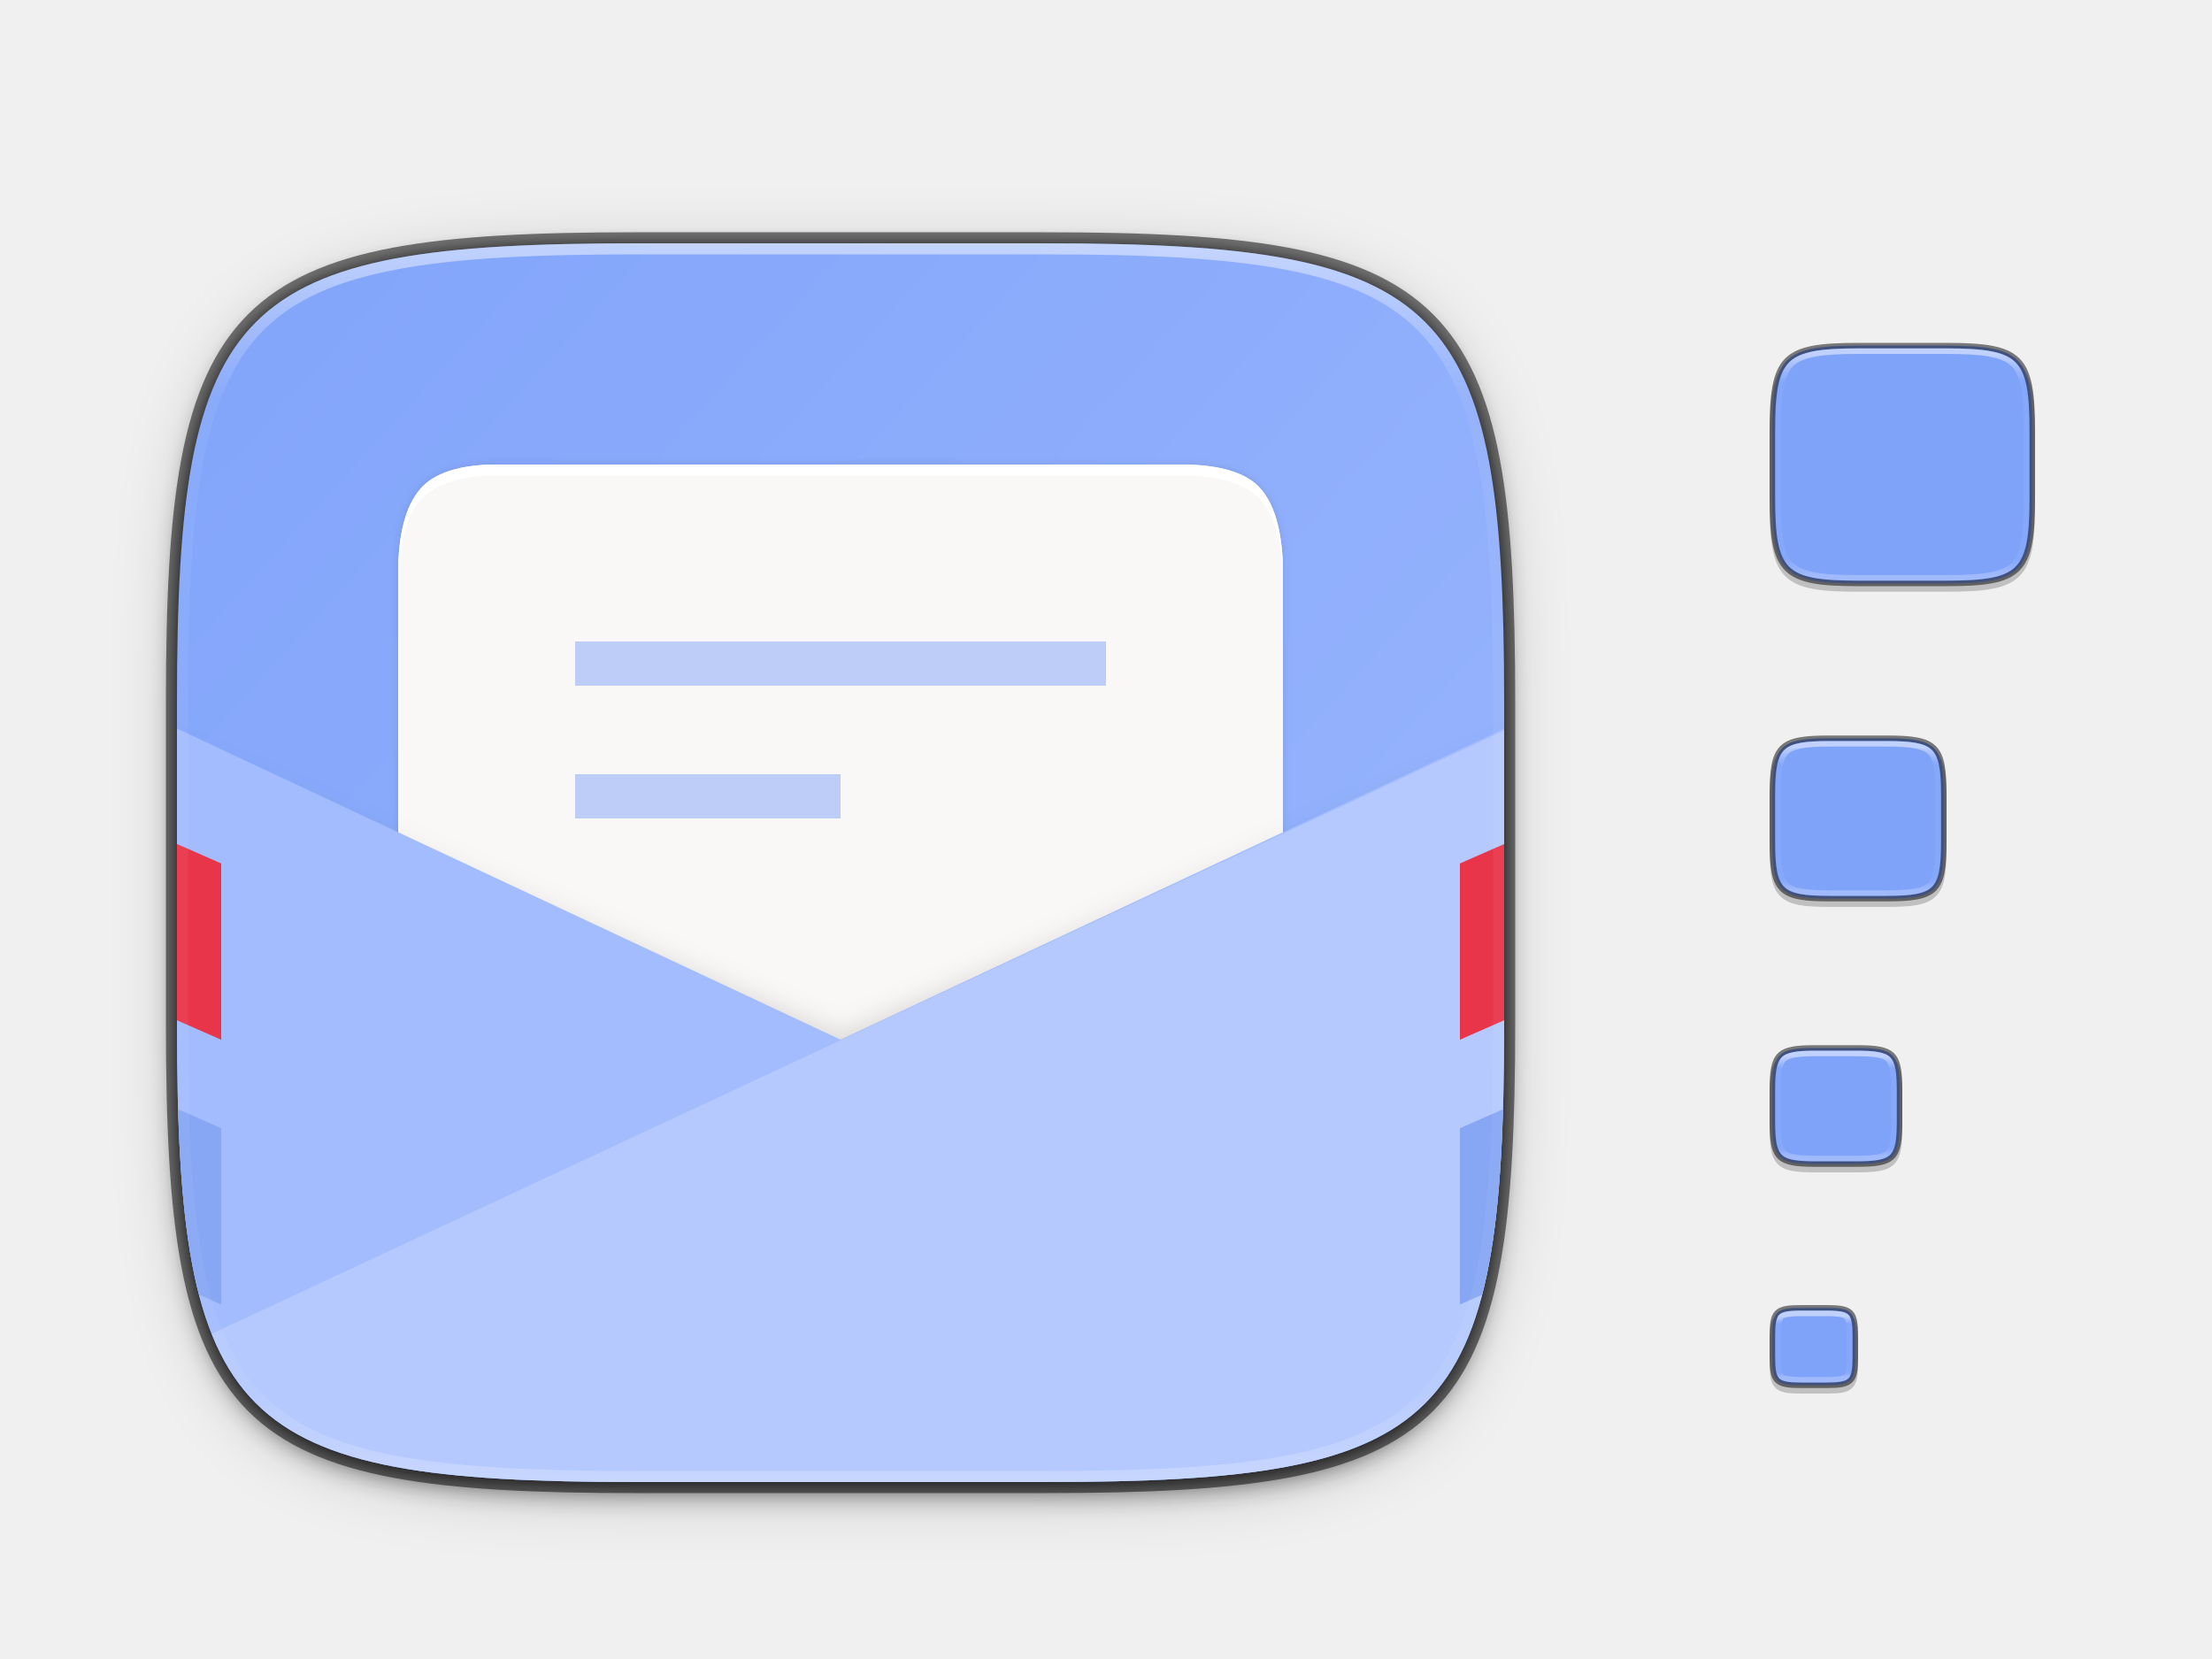
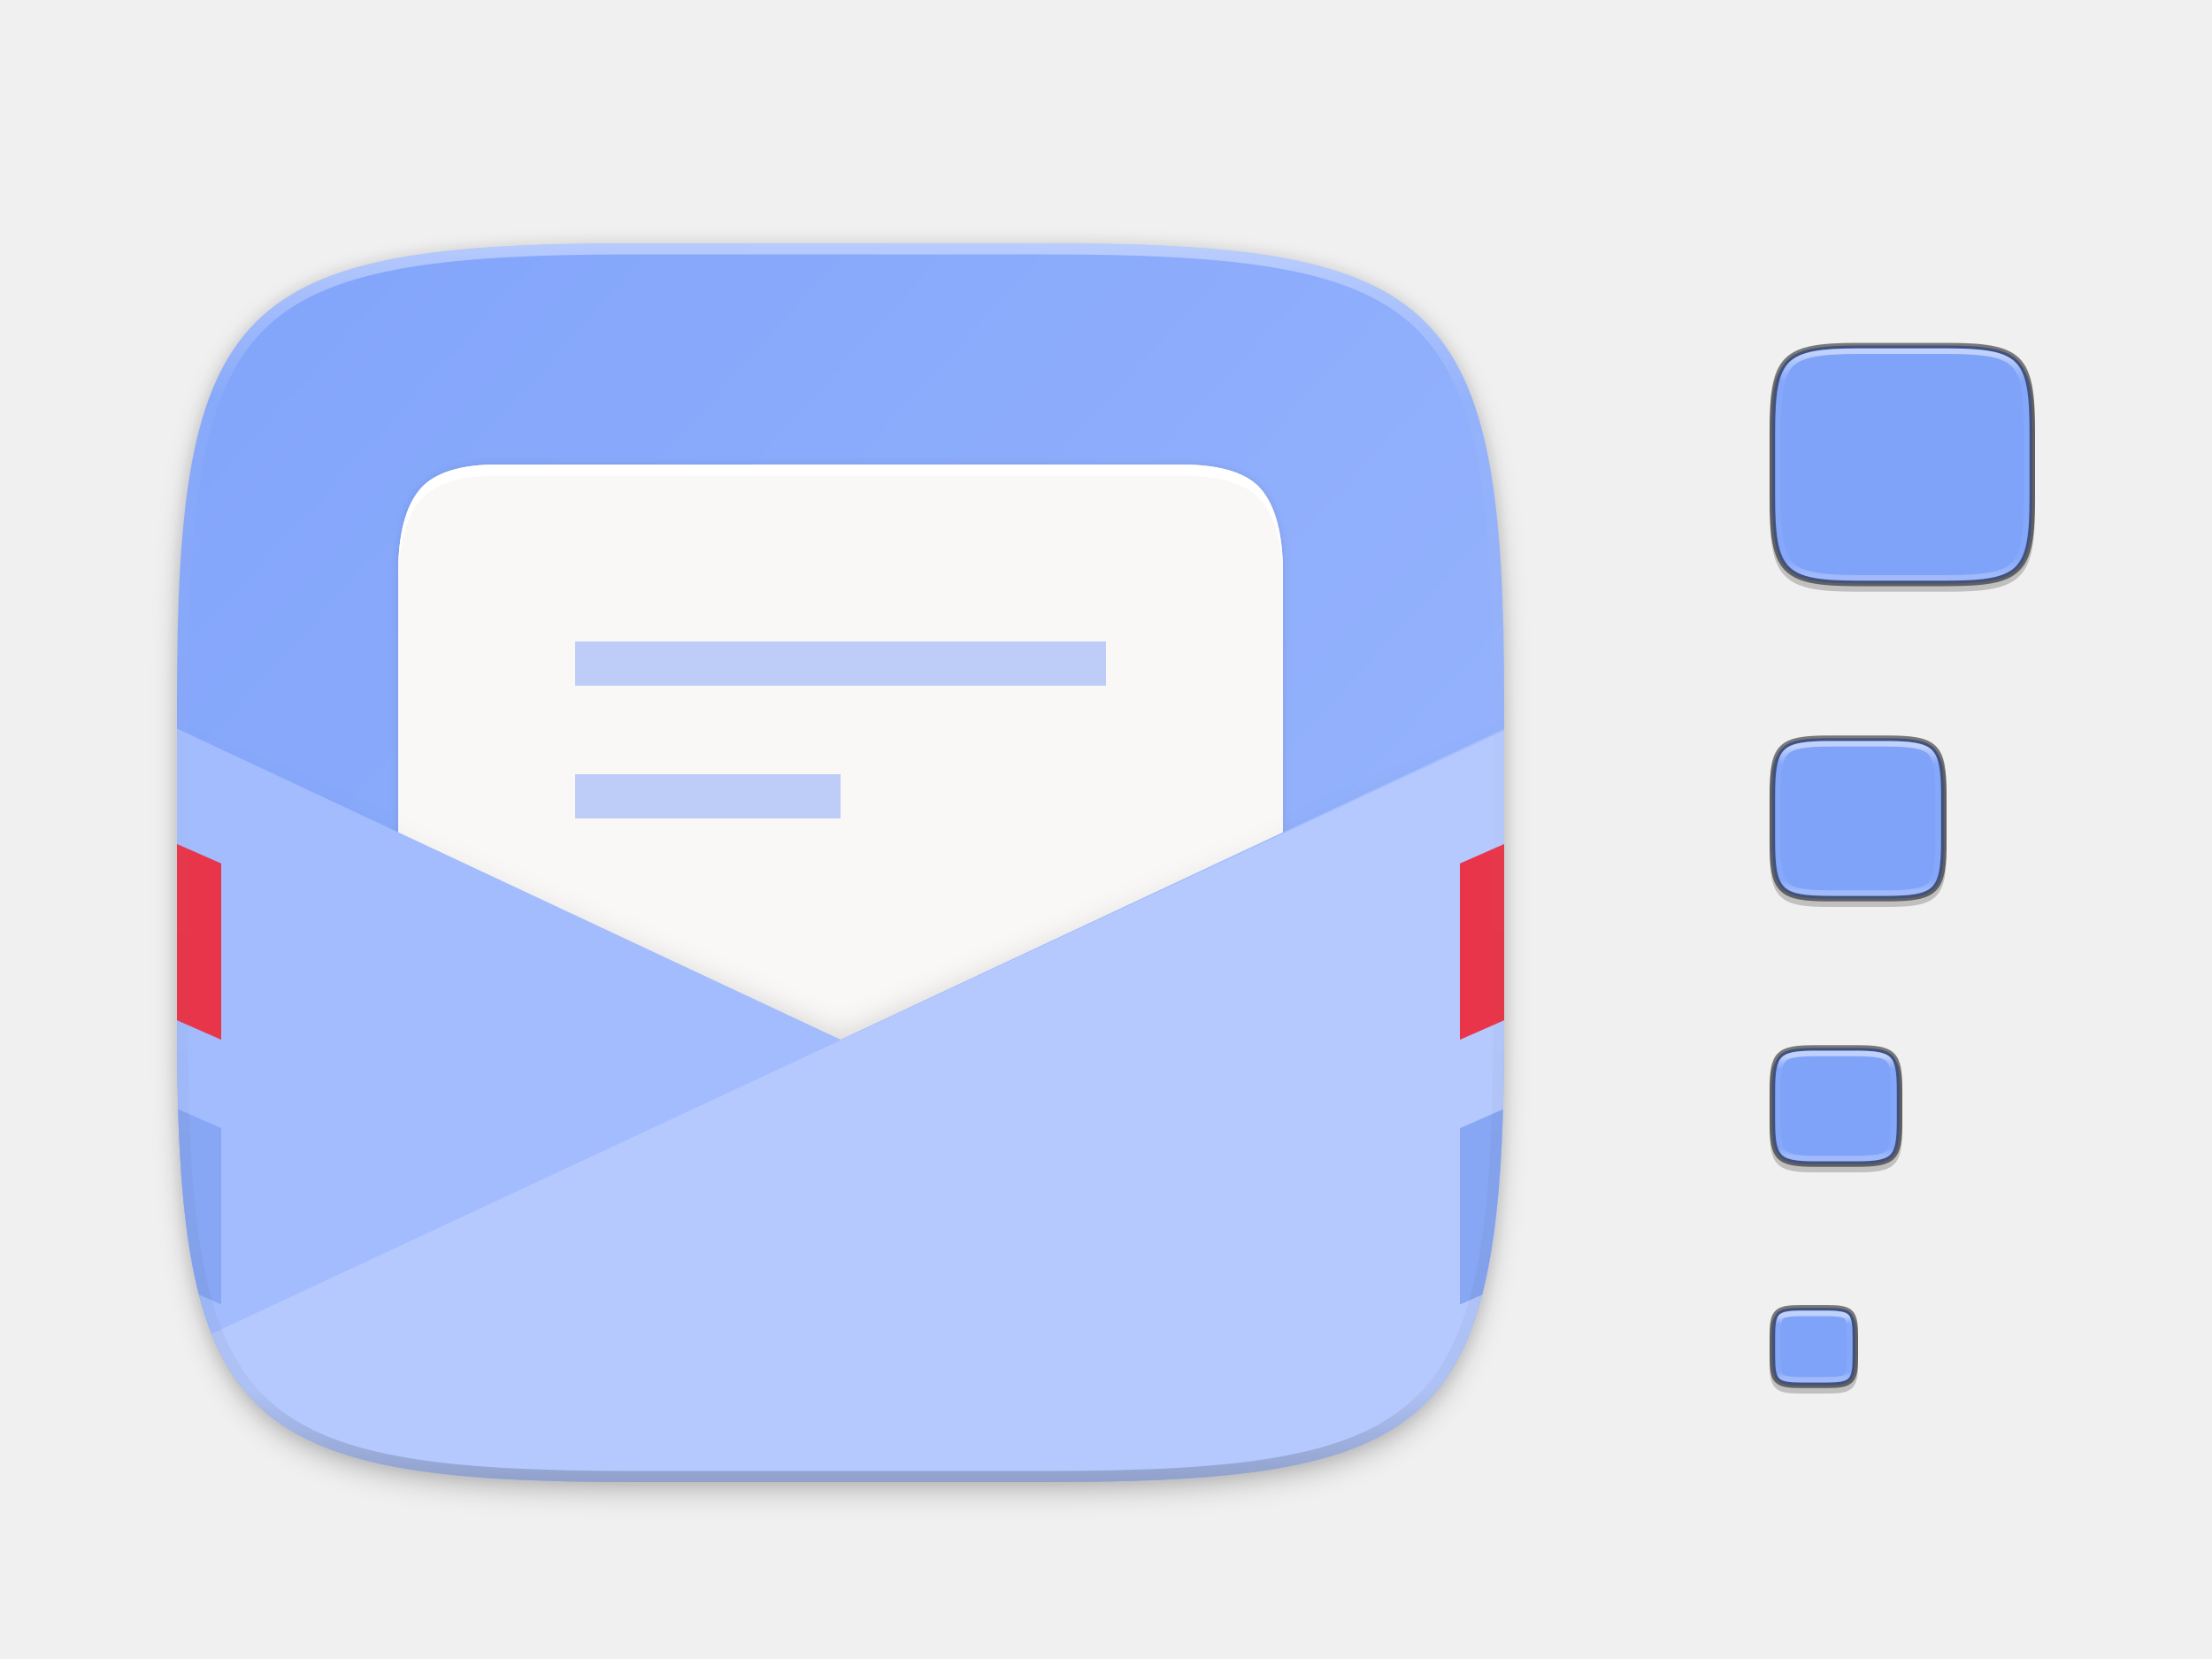
<svg xmlns="http://www.w3.org/2000/svg" xmlns:xlink="http://www.w3.org/1999/xlink" width="400" height="300" id="svg11300" version="1.0" style="display:inline;enable-background:new">
  <defs id="defs3">
    <linearGradient id="linearGradient1061">
      <stop style="stop-color:#80a3fa;stop-opacity:1;" offset="0" id="stop1057" />
      <stop style="stop-color:#a2bcfe;stop-opacity:1" offset="1" id="stop1059" />
    </linearGradient>
    <linearGradient id="linearGradient1007">
      <stop style="stop-color:#000000;stop-opacity:0.091" offset="0" id="stop1002" />
      <stop id="stop1011" offset="0.5" style="stop-color:#000000;stop-opacity:0.848" />
      <stop style="stop-color:#000000;stop-opacity:0;" offset="1" id="stop1004" />
    </linearGradient>
    <linearGradient id="linearGradient927">
      <stop style="stop-color:#ffffff;stop-opacity:1;" offset="0" id="stop923" />
      <stop id="stop933" offset="0.125" style="stop-color:#ffffff;stop-opacity:0.098" />
      <stop id="stop931" offset="0.925" style="stop-color:#ffffff;stop-opacity:0.098" />
      <stop style="stop-color:#ffffff;stop-opacity:0.498" offset="1" id="stop925" />
    </linearGradient>
    <clipPath clipPathUnits="userSpaceOnUse" id="clipPath9430">
      <path id="path9432" d="m 166.062,-196 h 179.875 C 491.235,-196 512,-175.287 512,-30.125 v 148.25 C 512,263.286 491.235,284 345.938,284 H 166.062 C 20.765,284 0,263.286 0,118.125 V -30.125 C 0,-175.287 20.765,-196 166.062,-196 Z" style="color:#000000;display:inline;overflow:visible;visibility:visible;fill:#ffffff;fill-opacity:1;fill-rule:nonzero;stroke:none;stroke-width:1;marker:none;enable-background:new" />
    </clipPath>
    <linearGradient xlink:href="#linearGradient927" id="linearGradient929" x1="168" y1="239" x2="168" y2="279" gradientUnits="userSpaceOnUse" gradientTransform="matrix(-1,0,0,1,512,-175)" />
    <linearGradient xlink:href="#linearGradient927" id="linearGradient965" x1="112" y1="255" x2="112" y2="281" gradientUnits="userSpaceOnUse" gradientTransform="matrix(-1,0,0,1,448,-120)" />
    <linearGradient xlink:href="#linearGradient927" id="linearGradient1006" x1="64" y1="263" x2="64" y2="281" gradientUnits="userSpaceOnUse" gradientTransform="matrix(-1,0,0,1,396,-72)" />
    <linearGradient xlink:href="#linearGradient927" id="linearGradient1045" x1="760" y1="254" x2="760" y2="265" gradientUnits="userSpaceOnUse" gradientTransform="translate(-432,-16)" />
    <clipPath clipPathUnits="userSpaceOnUse" id="clipPath1082">
      <path id="path1084" d="M 361.938,-212 C 507.235,-212 528,-191.287 528,-46.125 V 70.125 C 528,215.286 507.235,236 361.938,236 H 214.062 C 68.765,236 48,215.286 48,70.125 V -46.125 C 48,-191.287 68.765,-212 214.062,-212 Z" style="display:inline;opacity:1;fill:#8c59d9;fill-opacity:1;stroke:none;stroke-width:2;stroke-linecap:round;stroke-linejoin:round;stroke-miterlimit:4;stroke-dasharray:none;stroke-dashoffset:0;stroke-opacity:1;enable-background:new" />
    </clipPath>
-     <linearGradient xlink:href="#linearGradient927" id="linearGradient1108" x1="296" y1="-212" x2="296" y2="236" gradientUnits="userSpaceOnUse" />
-     <filter style="color-interpolation-filters:sRGB" id="filter4560" x="-0.023" width="1.046" y="-0.025" height="1.05">
-       <feGaussianBlur stdDeviation="2.32" id="feGaussianBlur4562" />
-     </filter>
    <filter style="color-interpolation-filters:sRGB" id="filter4569" x="-0.012" width="1.023" y="-0.012" height="1.025">
      <feGaussianBlur stdDeviation="1.16" id="feGaussianBlur4571" />
-     </filter>
-     <filter style="color-interpolation-filters:sRGB" id="filter4575" x="-0.058" width="1.116" y="-0.062" height="1.124">
-       <feGaussianBlur stdDeviation="5.8" id="feGaussianBlur4577" />
    </filter>
    <clipPath clipPathUnits="userSpaceOnUse" id="clipPath947">
      <path id="path949" d="m 191.433,45.067 c 77.492,0 88.567,11.047 88.567,88.467 v 62 C 280,272.953 268.925,284 191.433,284 H 112.567 C 35.075,284 24,272.953 24,195.533 v -62 c 0,-77.42 11.075,-88.467 88.567,-88.467 z" style="opacity:1;fill:#a4c1f9;fill-opacity:1;stroke:none;stroke-width:2;stroke-linecap:round;stroke-linejoin:round;stroke-miterlimit:4;stroke-dasharray:none;stroke-dashoffset:0;stroke-opacity:1" />
    </clipPath>
    <filter style="color-interpolation-filters:sRGB" id="filter965" x="-0.011" width="1.023" y="-0.013" height="1.025">
      <feGaussianBlur stdDeviation="0.76" id="feGaussianBlur967" />
    </filter>
    <linearGradient xlink:href="#linearGradient1007" id="linearGradient1009" x1="-10.133" y1="215.733" x2="314.133" y2="215.733" gradientUnits="userSpaceOnUse" gradientTransform="translate(0,25.6)" />
    <filter style="color-interpolation-filters:sRGB" id="filter1033" x="-0.019" width="1.038" y="-0.033" height="1.065">
      <feGaussianBlur stdDeviation="2.698" id="feGaussianBlur1035" />
    </filter>
    <linearGradient xlink:href="#linearGradient1061" id="linearGradient1063" x1="16" y1="28" x2="352" y2="332" gradientUnits="userSpaceOnUse" />
+     <filter style="color-interpolation-filters:sRGB" id="filter906" x="-0.023" width="1.046" y="-0.025" height="1.05">
+       <feGaussianBlur stdDeviation="2.32" id="feGaussianBlur908" />
+     </filter>
+     <linearGradient xlink:href="#linearGradient1013" id="linearGradient1108" x1="296" y1="-212" x2="296" y2="236" gradientUnits="userSpaceOnUse" />
+     <linearGradient id="linearGradient1013">
+       <stop id="stop1005" offset="0" style="stop-color:#ffffff;stop-opacity:1;" />
+       <stop style="stop-color:#ffffff;stop-opacity:0.098" offset="0.125" id="stop1007" />
+       <stop style="stop-color:#000000;stop-opacity:0.098" offset="0.925" id="stop1009" />
+       <stop id="stop1011-3" offset="1" style="stop-color:#000000;stop-opacity:0.498" />
+     </linearGradient>
+     <clipPath clipPathUnits="userSpaceOnUse" id="clipPath1082-3">
+       <path id="path1084-6" d="M 361.938,-212 C 507.235,-212 528,-191.287 528,-46.125 V 70.125 C 528,215.286 507.235,236 361.938,236 H 214.062 C 68.765,236 48,215.286 48,70.125 V -46.125 C 48,-191.287 68.765,-212 214.062,-212 Z" style="display:inline;opacity:1;fill:#8c59d9;fill-opacity:1;stroke:none;stroke-width:2;stroke-linecap:round;stroke-linejoin:round;stroke-miterlimit:4;stroke-dasharray:none;stroke-dashoffset:0;stroke-opacity:1;enable-background:new" />
+     </clipPath>
  </defs>
  <g style="display:inline" id="layer1">
    <g style="display:none" id="layer7">
      <text y="-8.255" xml:space="preserve" x="19.007" style="font-style:normal;font-variant:normal;font-weight:normal;font-stretch:normal;line-height:0%;font-family:'DejaVu Sans';-inkscape-font-specification:'DejaVu Sans';display:inline;fill:#000000;fill-opacity:1;stroke:none;enable-background:new" id="context">
        <tspan style="font-style:normal;font-variant:normal;font-weight:normal;font-stretch:normal;font-size:18px;line-height:1.25;font-family:'DejaVu Sans';-inkscape-font-specification:'DejaVu Sans'" y="-8.255" x="19.007" id="tspan3933">apps</tspan>
      </text>
      <text y="-8.255" xml:space="preserve" x="146.488" style="font-style:normal;font-variant:normal;font-weight:bold;font-stretch:normal;line-height:0%;font-family:'DejaVu Sans';-inkscape-font-specification:'DejaVu Sans Bold';text-align:start;writing-mode:lr-tb;text-anchor:start;display:inline;fill:#000000;fill-opacity:1;stroke:none;enable-background:new" id="icon-name">
        <tspan style="font-style:normal;font-variant:normal;font-weight:bold;font-stretch:normal;font-size:18px;line-height:1.25;font-family:'DejaVu Sans';-inkscape-font-specification:'DejaVu Sans Bold'" y="-8.255" x="146.488" id="tspan3937">mail-app</tspan>
      </text>
      <rect style="display:inline;overflow:visible;visibility:visible;fill:#cdcdcd;fill-opacity:1;fill-rule:nonzero;stroke:none;stroke-width:2;marker:none;enable-background:accumulate" id="rect16x16" width="16" height="16" x="320" y="236" />
      <rect style="display:inline;overflow:visible;visibility:visible;fill:#cdcdcd;fill-opacity:1;fill-rule:nonzero;stroke:none;stroke-width:2;marker:none;enable-background:accumulate" id="rect24x24" width="24" height="24" x="320" y="188" />
      <rect style="display:inline;overflow:visible;visibility:visible;fill:#cdcdcd;fill-opacity:1;fill-rule:nonzero;stroke:none;stroke-width:2;marker:none;enable-background:accumulate" id="rect32x32" width="32" height="32" x="320" y="132" />
      <rect y="60" x="320" height="48" width="48" id="rect48x48" style="display:inline;overflow:visible;visibility:visible;fill:#cdcdcd;fill-opacity:1;fill-rule:nonzero;stroke:none;stroke-width:2;marker:none;enable-background:accumulate" />
      <rect style="display:inline;overflow:visible;visibility:visible;fill:#cdcdcd;fill-opacity:1;fill-rule:nonzero;stroke:none;stroke-width:2;marker:none;enable-background:accumulate" id="rect3951" width="256" height="256" x="24" y="28" />
    </g>
    <g id="layer4" style="display:inline">
-       <path style="display:inline;opacity:0.5;fill:#000000;fill-opacity:1;stroke:none;stroke-width:2;stroke-linecap:round;stroke-linejoin:round;stroke-miterlimit:4;stroke-dasharray:none;stroke-dashoffset:0;stroke-opacity:1;filter:url(#filter4560);enable-background:new" d="m 188.969,46 c 72.649,0 83.031,10.357 83.031,82.938 v 58.125 c 0,72.581 -10.383,82.938 -83.031,82.938 h -73.938 C 42.383,270 32,259.643 32,187.062 v -58.125 c 0,-72.581 10.383,-82.938 83.031,-82.938 z" id="path4565" />
      <path style="color:#000000;font-style:normal;font-variant:normal;font-weight:normal;font-stretch:normal;font-size:medium;line-height:normal;font-family:sans-serif;font-variant-ligatures:normal;font-variant-position:normal;font-variant-caps:normal;font-variant-numeric:normal;font-variant-alternates:normal;font-feature-settings:normal;text-indent:0;text-align:start;text-decoration:none;text-decoration-line:none;text-decoration-style:solid;text-decoration-color:#000000;letter-spacing:normal;word-spacing:normal;text-transform:none;writing-mode:lr-tb;direction:ltr;text-orientation:mixed;dominant-baseline:auto;baseline-shift:baseline;text-anchor:start;white-space:normal;shape-padding:0;clip-rule:nonzero;display:inline;overflow:visible;visibility:visible;opacity:0.2;isolation:auto;mix-blend-mode:normal;color-interpolation:sRGB;color-interpolation-filters:linearRGB;solid-color:#000000;solid-opacity:1;vector-effect:none;fill:#000000;fill-opacity:1;fill-rule:nonzero;stroke:none;stroke-width:1;stroke-linecap:round;stroke-linejoin:round;stroke-miterlimit:4;stroke-dasharray:none;stroke-dashoffset:0;stroke-opacity:1;color-rendering:auto;image-rendering:auto;shape-rendering:auto;text-rendering:auto;enable-background:accumulate" d="m 351.932,63 c 6.835,0 10.873,0.449 13.246,2.818 C 367.551,68.188 368,72.222 368,79.051 v 11.898 c 0,6.828 -0.449,10.863 -2.822,13.232 C 362.805,106.551 358.766,107 351.932,107 h -15.863 c -6.835,0 -10.873,-0.449 -13.246,-2.818 C 320.449,101.812 320,97.777 320,90.949 V 79.051 c 0,-6.828 0.449,-10.863 2.822,-13.232 C 325.195,63.449 329.234,63 336.068,63 Z" id="path907" />
      <path style="color:#000000;font-style:normal;font-variant:normal;font-weight:normal;font-stretch:normal;font-size:medium;line-height:normal;font-family:sans-serif;font-variant-ligatures:normal;font-variant-position:normal;font-variant-caps:normal;font-variant-numeric:normal;font-variant-alternates:normal;font-feature-settings:normal;text-indent:0;text-align:start;text-decoration:none;text-decoration-line:none;text-decoration-style:solid;text-decoration-color:#000000;letter-spacing:normal;word-spacing:normal;text-transform:none;writing-mode:lr-tb;direction:ltr;text-orientation:mixed;dominant-baseline:auto;baseline-shift:baseline;text-anchor:start;white-space:normal;shape-padding:0;clip-rule:nonzero;display:inline;overflow:visible;visibility:visible;opacity:0.2;isolation:auto;mix-blend-mode:normal;color-interpolation:sRGB;color-interpolation-filters:linearRGB;solid-color:#000000;solid-opacity:1;vector-effect:none;fill:#000000;fill-opacity:1;fill-rule:nonzero;stroke:none;stroke-width:1;stroke-linecap:round;stroke-linejoin:round;stroke-miterlimit:4;stroke-dasharray:none;stroke-dashoffset:0;stroke-opacity:1;color-rendering:auto;image-rendering:auto;shape-rendering:auto;text-rendering:auto;enable-background:new" d="m 341.121,134 c 4.564,0 7.304,0.287 8.947,1.928 1.643,1.641 1.932,4.379 1.932,8.939 v 8.266 c 0,4.56 -0.289,7.299 -1.932,8.939 C 348.425,163.713 345.685,164 341.121,164 h -10.242 c -4.564,0 -7.304,-0.287 -8.947,-1.928 C 320.289,160.431 320,157.693 320,153.133 v -8.266 c 0,-4.56 0.289,-7.299 1.932,-8.939 C 323.575,134.287 326.315,134 330.879,134 Z" id="path1011" />
      <path style="color:#000000;font-style:normal;font-variant:normal;font-weight:normal;font-stretch:normal;font-size:medium;line-height:normal;font-family:sans-serif;font-variant-ligatures:normal;font-variant-position:normal;font-variant-caps:normal;font-variant-numeric:normal;font-variant-alternates:normal;font-feature-settings:normal;text-indent:0;text-align:start;text-decoration:none;text-decoration-line:none;text-decoration-style:solid;text-decoration-color:#000000;letter-spacing:normal;word-spacing:normal;text-transform:none;writing-mode:lr-tb;direction:ltr;text-orientation:mixed;dominant-baseline:auto;baseline-shift:baseline;text-anchor:start;white-space:normal;shape-padding:0;clip-rule:nonzero;display:inline;overflow:visible;visibility:visible;opacity:0.2;isolation:auto;mix-blend-mode:normal;color-interpolation:sRGB;color-interpolation-filters:linearRGB;solid-color:#000000;solid-opacity:1;vector-effect:none;fill:#000000;fill-opacity:1;fill-rule:nonzero;stroke:none;stroke-width:1;stroke-linecap:round;stroke-linejoin:round;stroke-miterlimit:4;stroke-dasharray:none;stroke-dashoffset:0;stroke-opacity:1;color-rendering:auto;image-rendering:auto;shape-rendering:auto;text-rendering:auto;enable-background:new" d="m 335.715,190 c 3.429,1e-5 5.523,0.206 6.801,1.482 1.278,1.277 1.484,3.367 1.484,6.793 v 5.449 c 0,3.426 -0.206,5.516 -1.484,6.793 C 341.237,211.794 339.144,212 335.715,212 h -7.43 c -3.429,0 -5.523,-0.206 -6.801,-1.482 C 320.206,209.241 320,207.151 320,203.725 v -5.449 c 0,-3.426 0.206,-5.516 1.484,-6.793 1.278,-1.277 3.372,-1.482 6.801,-1.482 z" id="path1013" />
      <path style="color:#000000;font-style:normal;font-variant:normal;font-weight:normal;font-stretch:normal;font-size:medium;line-height:normal;font-family:sans-serif;font-variant-ligatures:normal;font-variant-position:normal;font-variant-caps:normal;font-variant-numeric:normal;font-variant-alternates:normal;font-feature-settings:normal;text-indent:0;text-align:start;text-decoration:none;text-decoration-line:none;text-decoration-style:solid;text-decoration-color:#000000;letter-spacing:normal;word-spacing:normal;text-transform:none;writing-mode:lr-tb;direction:ltr;text-orientation:mixed;dominant-baseline:auto;baseline-shift:baseline;text-anchor:start;white-space:normal;shape-padding:0;clip-rule:nonzero;display:inline;overflow:visible;visibility:visible;opacity:0.2;isolation:auto;mix-blend-mode:normal;color-interpolation:sRGB;color-interpolation-filters:linearRGB;solid-color:#000000;solid-opacity:1;vector-effect:none;fill:#000000;fill-opacity:1;fill-rule:nonzero;stroke:none;stroke-width:1;stroke-linecap:round;stroke-linejoin:round;stroke-miterlimit:4;stroke-dasharray:none;stroke-dashoffset:0;stroke-opacity:1;color-rendering:auto;image-rendering:auto;shape-rendering:auto;text-rendering:auto;enable-background:new" d="m 325.689,237 c -2.294,0 -3.737,0.125 -4.65,1.037 C 320.126,238.949 320,240.392 320,242.684 v 3.633 c 0,2.292 0.126,3.734 1.039,4.646 0.913,0.912 2.356,1.037 4.65,1.037 h 4.621 c 2.294,0 3.737,-0.125 4.65,-1.037 0.913,-0.912 1.039,-2.354 1.039,-4.646 v -3.633 c 0,-2.292 -0.126,-3.734 -1.039,-4.646 C 334.048,237.125 332.605,237 330.311,237 Z" id="path1050" />
-       <path id="path4558" d="m 188.969,44 c 72.649,0 83.031,10.357 83.031,82.938 v 58.125 c 0,72.581 -10.383,82.938 -83.031,82.938 h -73.938 C 42.383,268 32,257.643 32,185.062 v -58.125 c 0,-72.581 10.383,-82.938 83.031,-82.938 z" style="display:inline;opacity:0.5;fill:#000000;fill-opacity:1;stroke:#000000;stroke-width:4;stroke-linecap:round;stroke-linejoin:round;stroke-miterlimit:4;stroke-dasharray:none;stroke-dashoffset:0;stroke-opacity:1;enable-background:new" />
-       <path id="path4567" d="m 188.969,44 c 72.649,0 83.031,10.357 83.031,82.938 v 58.125 c 0,72.581 -10.383,82.938 -83.031,82.938 h -73.938 C 42.383,268 32,257.643 32,185.062 v -58.125 c 0,-72.581 10.383,-82.938 83.031,-82.938 z" style="display:inline;opacity:0.5;fill:#000000;fill-opacity:1;stroke:none;stroke-width:2;stroke-linecap:round;stroke-linejoin:round;stroke-miterlimit:4;stroke-dasharray:none;stroke-dashoffset:0;stroke-opacity:1;filter:url(#filter4569);enable-background:new" />
-       <path id="path4573" d="m 188.969,46 c 72.649,0 83.031,10.357 83.031,82.938 v 58.125 c 0,72.581 -10.383,82.938 -83.031,82.938 h -73.938 C 42.383,270 32,259.643 32,187.062 v -58.125 c 0,-72.581 10.383,-82.938 83.031,-82.938 z" style="display:inline;opacity:0.2;fill:#000000;fill-opacity:1;stroke:none;stroke-width:2;stroke-linecap:round;stroke-linejoin:round;stroke-miterlimit:4;stroke-dasharray:none;stroke-dashoffset:0;stroke-opacity:1;filter:url(#filter4575);enable-background:new" />
+       <path id="path4567" d="m 188.969,44 c 72.649,0 83.031,10.357 83.031,82.938 v 58.125 c 0,72.581 -10.383,82.938 -83.031,82.938 h -73.938 C 42.383,268 32,257.643 32,185.062 v -58.125 c 0,-72.581 10.383,-82.938 83.031,-82.938 z" style="display:inline;opacity:0.1;fill:#000000;fill-opacity:1;stroke:none;stroke-width:2;stroke-linecap:round;stroke-linejoin:round;stroke-miterlimit:4;stroke-dasharray:none;stroke-dashoffset:0;stroke-opacity:1;filter:url(#filter4569);enable-background:new" />
+       <path style="display:inline;opacity:0.2;fill:#000000;fill-opacity:1;stroke:none;stroke-width:2;stroke-linecap:round;stroke-linejoin:round;stroke-miterlimit:4;stroke-dasharray:none;stroke-dashoffset:0;stroke-opacity:1;filter:url(#filter906);enable-background:new" d="m 188.969,46 c 72.649,0 83.031,10.357 83.031,82.938 v 58.125 c 0,72.581 -10.383,82.938 -83.031,82.938 h -73.938 C 42.383,270 32,259.643 32,187.062 v -58.125 c 0,-72.581 10.383,-82.938 83.031,-82.938 z" id="path904" />
    </g>
    <g id="layer2" style="display:inline">
      <path style="opacity:1;fill:url(#linearGradient1063);fill-opacity:1;stroke:none;stroke-width:2;stroke-linecap:round;stroke-linejoin:round;stroke-miterlimit:4;stroke-dasharray:none;stroke-dashoffset:0;stroke-opacity:1" d="M 188.969,44 C 261.617,44 272,54.357 272,126.938 v 58.125 C 272,257.643 261.617,268 188.969,268 h -73.938 C 42.383,268 32,257.643 32,185.062 v -58.125 C 32,54.357 42.383,44 115.031,44 Z" id="rect877" />
      <path id="path888" d="M 351.932,62.5 C 365.553,62.5 367.5,64.442 367.5,78.051 V 89.949 C 367.5,103.558 365.553,105.5 351.932,105.5 H 336.068 C 322.447,105.5 320.5,103.558 320.5,89.949 V 78.051 C 320.5,64.442 322.447,62.5 336.068,62.5 Z" style="opacity:1;fill:#80a3fa;fill-opacity:1;stroke:none;stroke-width:2;stroke-linecap:round;stroke-linejoin:round;stroke-miterlimit:4;stroke-dasharray:none;stroke-dashoffset:0;stroke-opacity:1" />
      <path id="path942" d="m 341.121,133.5 c 9.081,0 10.379,1.295 10.379,10.367 v 8.266 c 0,9.073 -1.298,10.367 -10.379,10.367 H 330.879 C 321.798,162.5 320.5,161.205 320.5,152.133 v -8.266 c 0,-9.073 1.298,-10.367 10.379,-10.367 z" style="opacity:1;fill:#80a3fa;fill-opacity:1;stroke:none;stroke-width:2;stroke-linecap:round;stroke-linejoin:round;stroke-miterlimit:4;stroke-dasharray:none;stroke-dashoffset:0;stroke-opacity:1" />
      <path style="opacity:1;fill:#80a3fa;fill-opacity:1;stroke:none;stroke-width:2;stroke-linecap:round;stroke-linejoin:round;stroke-miterlimit:4;stroke-dasharray:none;stroke-dashoffset:0;stroke-opacity:1" d="m 330.311,236.5 c 4.541,0 5.189,0.647 5.189,5.184 v 3.633 c 0,4.536 -0.649,5.184 -5.189,5.184 h -4.621 c -4.541,0 -5.189,-0.647 -5.189,-5.184 v -3.633 c 0,-4.536 0.649,-5.184 5.189,-5.184 z" id="path946" />
      <path style="opacity:1;fill:#80a3fa;fill-opacity:1;stroke:none;stroke-width:2;stroke-linecap:round;stroke-linejoin:round;stroke-miterlimit:4;stroke-dasharray:none;stroke-dashoffset:0;stroke-opacity:1" d="m 335.716,189.5 c 6.811,10e-6 7.784,0.971 7.784,7.775 v 5.449 c 0,6.804 -0.973,7.775 -7.784,7.775 h -7.432 c -6.811,0 -7.784,-0.971 -7.784,-7.775 v -5.449 c 0,-6.804 0.973,-7.775 7.784,-7.775 z" id="path948" />
    </g>
    <g id="layer6" style="display:inline">
      <path id="path963" d="m 90.332,84.004 c -7.148,-0.089 -11.952,1.516 -14.417,4.474 -2.588,3.081 -3.915,8.137 -3.915,15.163 V 228 H 232 V 103.641 c 0,-7.026 -1.326,-12.081 -3.915,-15.163 -2.465,-2.958 -7.342,-4.474 -14.417,-4.474 h -11.931 -82.944 z" style="display:inline;enable-background:new;font-style:normal;font-variant:normal;font-weight:normal;font-stretch:normal;font-size:15px;line-height:125%;font-family:Ubuntu;-inkscape-font-specification:Ubuntu;text-align:center;letter-spacing:0px;word-spacing:0px;writing-mode:lr-tb;text-anchor:middle;fill:#000000;fill-opacity:1;stroke:none;stroke-width:1;filter:url(#filter965);opacity:0.1" />
      <path style="display:inline;enable-background:new;font-style:normal;font-variant:normal;font-weight:normal;font-stretch:normal;font-size:15px;line-height:125%;font-family:Ubuntu;-inkscape-font-specification:Ubuntu;text-align:center;letter-spacing:0px;word-spacing:0px;writing-mode:lr-tb;text-anchor:middle;fill:#faf8f6;fill-opacity:1;stroke:none;stroke-width:1" d="m 90.332,84.004 c -7.148,-0.089 -11.952,1.516 -14.417,4.474 -2.588,3.081 -3.915,8.137 -3.915,15.163 V 228 H 232 V 103.641 c 0,-7.026 -1.326,-12.081 -3.915,-15.163 -2.465,-2.958 -7.342,-4.474 -14.417,-4.474 h -11.931 -82.944 z" id="path4163" />
      <path style="color:#000000;display:inline;overflow:visible;visibility:visible;opacity:0.5;fill:#80a3fa;fill-opacity:0.996;fill-rule:nonzero;stroke:none;stroke-width:4.5;marker:none;enable-background:accumulate" d="m 104,116 v 8 h 96 v -8 z m 0,24 v 8 h 48 v -8 z" id="path14977" />
      <g id="g943" transform="matrix(-0.9375,0,0,0.9375,294.5,1.749994)" style="display:inline;stroke-width:1.067;enable-background:new" clip-path="url(#clipPath947)">
        <path style="display:inline;opacity:0.2;fill:url(#linearGradient1009);fill-opacity:1;fill-rule:evenodd;stroke:none;stroke-width:1.067px;stroke-linecap:butt;stroke-linejoin:miter;stroke-opacity:1;filter:url(#filter1033);enable-background:new" d="M -18.667,329.689 V 122.933 L 152,198.667 322.667,122.933 v 206.756 z" id="path996" />
        <path id="path17654" d="M -18.667,325.422 V 118.667 l 170.667,80 170.667,-80 v 206.756 z" style="display:inline;opacity:1;fill:#a2bcfe;fill-opacity:1;fill-rule:evenodd;stroke:none;stroke-width:1.067px;stroke-linecap:butt;stroke-linejoin:miter;stroke-opacity:1;enable-background:new" />
        <path id="path18127" d="M 24,296.8 V 139.033 l 256,119.5 V 296.8 Z" style="display:inline;opacity:0.2;fill:#ffffff;fill-opacity:1;fill-rule:evenodd;stroke:none;stroke-width:1.067px;stroke-linecap:butt;stroke-linejoin:miter;stroke-opacity:1;enable-background:new" />
        <path style="color:#000000;display:inline;overflow:visible;visibility:visible;opacity:1;fill:#87a6f3;fill-opacity:1;fill-rule:nonzero;stroke:none;stroke-width:68.267;stroke-linecap:butt;stroke-linejoin:miter;stroke-miterlimit:4;stroke-dasharray:none;stroke-dashoffset:0;stroke-opacity:1;marker:none;enable-background:accumulate" d="m 280,212 -8.533,3.75 v 34 l 8.533,-3.75 z" id="path17771" />
        <path style="color:#000000;display:inline;overflow:visible;visibility:visible;opacity:1;fill:#e93549;fill-opacity:1;fill-rule:nonzero;stroke:none;stroke-width:68.267;stroke-linecap:butt;stroke-linejoin:miter;stroke-miterlimit:4;stroke-dasharray:none;stroke-dashoffset:0;stroke-opacity:1;marker:none;enable-background:accumulate" d="m 280,160.933 -8.533,3.75 v 34 l 8.533,-3.75 z" id="path17773" />
        <path style="color:#000000;display:inline;overflow:visible;visibility:visible;opacity:1;fill:#87a6f3;fill-opacity:1;fill-rule:nonzero;stroke:none;stroke-width:68.267;stroke-linecap:butt;stroke-linejoin:miter;stroke-miterlimit:4;stroke-dasharray:none;stroke-dashoffset:0;stroke-opacity:1;marker:none;enable-background:accumulate" d="M 24,212 V 246 l 8.533,3.75 v -34 z" id="path17876" />
        <path style="color:#000000;display:inline;overflow:visible;visibility:visible;opacity:1;fill:#e93549;fill-opacity:1;fill-rule:nonzero;stroke:none;stroke-width:68.267;stroke-linecap:butt;stroke-linejoin:miter;stroke-miterlimit:4;stroke-dasharray:none;stroke-dashoffset:0;stroke-opacity:1;marker:none;enable-background:accumulate" d="m 24,160.933 v 34 l 8.533,3.75 v -34 z" id="path18129" />
      </g>
      <path style="display:inline;enable-background:new;font-style:normal;font-variant:normal;font-weight:normal;font-stretch:normal;font-size:15px;line-height:125%;font-family:Ubuntu;-inkscape-font-specification:Ubuntu;text-align:center;letter-spacing:0px;word-spacing:0px;writing-mode:lr-tb;text-anchor:middle;fill:#ffffff;fill-opacity:1;stroke:none;stroke-width:1" d="M 90.332,84 C 83.184,83.911 78.379,85.598 75.914,88.557 73.326,91.638 72,96.693 72,103.719 v 2 C 72,98.693 73.326,93.638 75.914,90.557 78.379,87.598 83.184,85.911 90.332,86 h 32.461 78.943 11.932 c 7.149,0 11.953,1.598 14.418,4.557 C 230.674,93.638 232,98.693 232,105.719 v -2 C 232,96.693 230.674,91.638 228.086,88.557 225.621,85.598 220.817,84 213.668,84 h -11.932 -78.943 z" id="path1008" />
+       <path id="path1068" d="M 361.938,-212 C 507.235,-212 528,-191.287 528,-46.125 V 70.125 C 528,215.286 507.235,236 361.938,236 H 214.062 C 68.765,236 48,215.286 48,70.125 V -46.125 C 48,-191.287 68.765,-212 214.062,-212 Z" style="display:inline;opacity:0.4;fill:none;fill-opacity:1;stroke:url(#linearGradient1108);stroke-width:8;stroke-linecap:round;stroke-linejoin:round;stroke-miterlimit:4;stroke-dasharray:none;stroke-dashoffset:0;stroke-opacity:1;enable-background:new" clip-path="url(#clipPath1082-3)" transform="matrix(0.5,0,0,0.5,8,150)" />
    </g>
    <g id="layer5" style="display:inline">
      <path style="display:inline;opacity:0.5;fill:none;fill-opacity:1;stroke:#000000;stroke-width:1;stroke-linecap:round;stroke-linejoin:round;stroke-miterlimit:4;stroke-dasharray:none;stroke-dashoffset:0;stroke-opacity:1;enable-background:new" d="m 341.121,133.5 c 9.081,0 10.379,1.295 10.379,10.367 v 8.266 c 0,9.073 -1.298,10.367 -10.379,10.367 H 330.879 C 321.798,162.5 320.5,161.205 320.5,152.133 v -8.266 c 0,-9.073 1.298,-10.367 10.379,-10.367 z" id="path950" />
      <path style="display:inline;opacity:0.5;fill:none;fill-opacity:1;stroke:#000000;stroke-width:1;stroke-linecap:round;stroke-linejoin:round;stroke-miterlimit:4;stroke-dasharray:none;stroke-dashoffset:0;stroke-opacity:1;enable-background:new" d="M 351.932,62.5 C 365.553,62.5 367.5,64.442 367.5,78.051 V 89.949 C 367.5,103.558 365.553,105.5 351.932,105.5 H 336.068 C 322.447,105.5 320.5,103.558 320.5,89.949 V 78.051 C 320.5,64.442 322.447,62.5 336.068,62.5 Z" id="path892" />
      <path id="path970" d="m 335.716,189.5 c 6.811,10e-6 7.784,0.971 7.784,7.775 v 5.449 c 0,6.804 -0.973,7.775 -7.784,7.775 h -7.432 c -6.811,0 -7.784,-0.971 -7.784,-7.775 v -5.449 c 0,-6.804 0.973,-7.775 7.784,-7.775 z" style="display:inline;opacity:0.5;fill:none;fill-opacity:1;stroke:#000000;stroke-width:1;stroke-linecap:round;stroke-linejoin:round;stroke-miterlimit:4;stroke-dasharray:none;stroke-dashoffset:0;stroke-opacity:1;enable-background:new" />
      <path id="path1025" d="m 330.311,236.5 c 4.541,0 5.189,0.647 5.189,5.184 v 3.633 c 0,4.536 -0.649,5.184 -5.189,5.184 h -4.621 c -4.541,0 -5.189,-0.647 -5.189,-5.184 v -3.633 c 0,-4.536 0.649,-5.184 5.189,-5.184 z" style="display:inline;opacity:0.5;fill:none;fill-opacity:1;stroke:#000000;stroke-width:1;stroke-linecap:round;stroke-linejoin:round;stroke-miterlimit:4;stroke-dasharray:none;stroke-dashoffset:0;stroke-opacity:1;enable-background:new" />
+       <path style="display:inline;enable-background:accumulate;color:#000000;font-style:normal;font-variant:normal;font-weight:normal;font-stretch:normal;font-size:medium;line-height:normal;font-family:sans-serif;font-variant-ligatures:normal;font-variant-position:normal;font-variant-caps:normal;font-variant-numeric:normal;font-variant-alternates:normal;font-feature-settings:normal;text-indent:0;text-align:start;text-decoration:none;text-decoration-line:none;text-decoration-style:solid;text-decoration-color:#000000;letter-spacing:normal;word-spacing:normal;text-transform:none;writing-mode:lr-tb;direction:ltr;text-orientation:mixed;dominant-baseline:auto;baseline-shift:baseline;text-anchor:start;white-space:normal;shape-padding:0;clip-rule:nonzero;overflow:visible;visibility:visible;opacity:0.5;isolation:auto;mix-blend-mode:normal;color-interpolation:sRGB;color-interpolation-filters:linearRGB;solid-color:#000000;solid-opacity:1;vector-effect:none;fill:none;fill-opacity:1;fill-rule:nonzero;stroke:url(#linearGradient929);stroke-width:1;stroke-linecap:round;stroke-linejoin:round;stroke-miterlimit:4;stroke-dasharray:none;stroke-dashoffset:0;stroke-opacity:1;color-rendering:auto;image-rendering:auto;shape-rendering:auto;text-rendering:auto" d="m 351.932,63.5 h -15.863 c -6.763,0 -10.363,0.559 -12.186,2.379 -1.822,1.82 -2.383,5.415 -2.383,12.172 v 11.898 c 0,6.757 0.56,10.352 2.383,12.172 1.822,1.82 5.422,2.379 12.186,2.379 h 15.863 c 6.763,0 10.363,-0.559 12.186,-2.379 C 365.94,100.301 366.5,96.706 366.5,89.949 V 78.051 c 0,-6.757 -0.56,-10.352 -2.383,-12.172 C 362.295,64.059 358.695,63.5 351.932,63.5 Z" id="path911" />
+       <path style="display:inline;enable-background:accumulate;color:#000000;font-style:normal;font-variant:normal;font-weight:normal;font-stretch:normal;font-size:medium;line-height:normal;font-family:sans-serif;font-variant-ligatures:normal;font-variant-position:normal;font-variant-caps:normal;font-variant-numeric:normal;font-variant-alternates:normal;font-feature-settings:normal;text-indent:0;text-align:start;text-decoration:none;text-decoration-line:none;text-decoration-style:solid;text-decoration-color:#000000;letter-spacing:normal;word-spacing:normal;text-transform:none;writing-mode:lr-tb;direction:ltr;text-orientation:mixed;dominant-baseline:auto;baseline-shift:baseline;text-anchor:start;white-space:normal;shape-padding:0;clip-rule:nonzero;overflow:visible;visibility:visible;opacity:0.5;isolation:auto;mix-blend-mode:normal;color-interpolation:sRGB;color-interpolation-filters:linearRGB;solid-color:#000000;solid-opacity:1;vector-effect:none;fill:none;fill-opacity:1;fill-rule:nonzero;stroke:url(#linearGradient965);stroke-width:1;stroke-linecap:round;stroke-linejoin:round;stroke-miterlimit:4;stroke-dasharray:none;stroke-dashoffset:0;stroke-opacity:1;color-rendering:auto;image-rendering:auto;shape-rendering:auto;text-rendering:auto" d="m 341.121,134.5 h -10.242 c -4.493,0 -6.796,0.397 -7.889,1.488 -1.093,1.091 -1.49,3.39 -1.49,7.879 v 8.266 c 0,4.489 0.398,6.788 1.49,7.879 1.093,1.091 3.396,1.488 7.889,1.488 h 10.242 c 4.493,0 6.796,-0.397 7.889,-1.488 1.093,-1.091 1.49,-3.39 1.49,-7.879 v -8.266 c 0,-4.489 -0.398,-6.788 -1.49,-7.879 C 347.917,134.897 345.614,134.5 341.121,134.5 Z" id="path955" />
+       <path style="display:inline;enable-background:accumulate;color:#000000;font-style:normal;font-variant:normal;font-weight:normal;font-stretch:normal;font-size:medium;line-height:normal;font-family:sans-serif;font-variant-ligatures:normal;font-variant-position:normal;font-variant-caps:normal;font-variant-numeric:normal;font-variant-alternates:normal;font-feature-settings:normal;text-indent:0;text-align:start;text-decoration:none;text-decoration-line:none;text-decoration-style:solid;text-decoration-color:#000000;letter-spacing:normal;word-spacing:normal;text-transform:none;writing-mode:lr-tb;direction:ltr;text-orientation:mixed;dominant-baseline:auto;baseline-shift:baseline;text-anchor:start;white-space:normal;shape-padding:0;clip-rule:nonzero;overflow:visible;visibility:visible;opacity:0.5;isolation:auto;mix-blend-mode:normal;color-interpolation:sRGB;color-interpolation-filters:linearRGB;solid-color:#000000;solid-opacity:1;vector-effect:none;fill:none;fill-opacity:1;fill-rule:nonzero;stroke:url(#linearGradient1006);stroke-width:1;stroke-linecap:round;stroke-linejoin:round;stroke-miterlimit:4;stroke-dasharray:none;stroke-dashoffset:0;stroke-opacity:1;color-rendering:auto;image-rendering:auto;shape-rendering:auto;text-rendering:auto" d="m 335.715,190.5 h -7.432 c -3.358,0 -5.011,0.316 -5.738,1.043 -0.728,0.727 -1.045,2.378 -1.045,5.732 v 5.449 c 0,3.355 0.317,5.006 1.045,5.732 0.728,0.727 2.382,1.043 5.74,1.043 h 7.43 c 3.358,0 5.012,-0.316 5.74,-1.043 0.728,-0.727 1.045,-2.378 1.045,-5.732 v -5.449 c 0,-3.355 -0.317,-5.006 -1.045,-5.732 C 340.727,190.816 339.073,190.5 335.715,190.5 Z" id="path974" />
+       <path style="display:inline;enable-background:accumulate;color:#000000;font-style:normal;font-variant:normal;font-weight:normal;font-stretch:normal;font-size:medium;line-height:normal;font-family:sans-serif;font-variant-ligatures:normal;font-variant-position:normal;font-variant-caps:normal;font-variant-numeric:normal;font-variant-alternates:normal;font-feature-settings:normal;text-indent:0;text-align:start;text-decoration:none;text-decoration-line:none;text-decoration-style:solid;text-decoration-color:#000000;letter-spacing:normal;word-spacing:normal;text-transform:none;writing-mode:lr-tb;direction:ltr;text-orientation:mixed;dominant-baseline:auto;baseline-shift:baseline;text-anchor:start;white-space:normal;shape-padding:0;clip-rule:nonzero;overflow:visible;visibility:visible;opacity:0.5;isolation:auto;mix-blend-mode:normal;color-interpolation:sRGB;color-interpolation-filters:linearRGB;solid-color:#000000;solid-opacity:1;vector-effect:none;fill:none;fill-opacity:1;fill-rule:nonzero;stroke:url(#linearGradient1045);stroke-width:1;stroke-linecap:round;stroke-linejoin:round;stroke-miterlimit:4;stroke-dasharray:none;stroke-dashoffset:0;stroke-opacity:1;color-rendering:auto;image-rendering:auto;shape-rendering:auto;text-rendering:auto" d="m 325.689,237.5 h 4.621 c 2.223,0 3.227,0.235 3.59,0.598 0.363,0.362 0.6,1.365 0.6,3.586 v 3.633 c 0,2.22 -0.237,3.224 -0.6,3.586 -0.363,0.362 -1.367,0.598 -3.59,0.598 h -4.621 c -2.223,0 -3.227,-0.235 -3.59,-0.598 -0.363,-0.362 -0.6,-1.365 -0.6,-3.586 v -3.633 c 0,-2.22 0.237,-3.224 0.6,-3.586 0.363,-0.362 1.367,-0.598 3.59,-0.598 z" id="path1035" />
    </g>
-     <g id="layer3" style="display:inline">
-       <path style="color:#000000;font-style:normal;font-variant:normal;font-weight:normal;font-stretch:normal;font-size:medium;line-height:normal;font-family:sans-serif;font-variant-ligatures:normal;font-variant-position:normal;font-variant-caps:normal;font-variant-numeric:normal;font-variant-alternates:normal;font-feature-settings:normal;text-indent:0;text-align:start;text-decoration:none;text-decoration-line:none;text-decoration-style:solid;text-decoration-color:#000000;letter-spacing:normal;word-spacing:normal;text-transform:none;writing-mode:lr-tb;direction:ltr;text-orientation:mixed;dominant-baseline:auto;baseline-shift:baseline;text-anchor:start;white-space:normal;shape-padding:0;clip-rule:nonzero;display:inline;overflow:visible;visibility:visible;opacity:0.5;isolation:auto;mix-blend-mode:normal;color-interpolation:sRGB;color-interpolation-filters:linearRGB;solid-color:#000000;solid-opacity:1;vector-effect:none;fill:none;fill-opacity:1;fill-rule:nonzero;stroke:url(#linearGradient929);stroke-width:1;stroke-linecap:round;stroke-linejoin:round;stroke-miterlimit:4;stroke-dasharray:none;stroke-dashoffset:0;stroke-opacity:1;color-rendering:auto;image-rendering:auto;shape-rendering:auto;text-rendering:auto;enable-background:accumulate" d="m 351.932,63.5 h -15.863 c -6.763,0 -10.363,0.559 -12.186,2.379 -1.822,1.82 -2.383,5.415 -2.383,12.172 v 11.898 c 0,6.757 0.56,10.352 2.383,12.172 1.822,1.82 5.422,2.379 12.186,2.379 h 15.863 c 6.763,0 10.363,-0.559 12.186,-2.379 C 365.94,100.301 366.5,96.706 366.5,89.949 V 78.051 c 0,-6.757 -0.56,-10.352 -2.383,-12.172 C 362.295,64.059 358.695,63.5 351.932,63.5 Z" id="path911" />
-       <path style="color:#000000;font-style:normal;font-variant:normal;font-weight:normal;font-stretch:normal;font-size:medium;line-height:normal;font-family:sans-serif;font-variant-ligatures:normal;font-variant-position:normal;font-variant-caps:normal;font-variant-numeric:normal;font-variant-alternates:normal;font-feature-settings:normal;text-indent:0;text-align:start;text-decoration:none;text-decoration-line:none;text-decoration-style:solid;text-decoration-color:#000000;letter-spacing:normal;word-spacing:normal;text-transform:none;writing-mode:lr-tb;direction:ltr;text-orientation:mixed;dominant-baseline:auto;baseline-shift:baseline;text-anchor:start;white-space:normal;shape-padding:0;clip-rule:nonzero;display:inline;overflow:visible;visibility:visible;opacity:0.5;isolation:auto;mix-blend-mode:normal;color-interpolation:sRGB;color-interpolation-filters:linearRGB;solid-color:#000000;solid-opacity:1;vector-effect:none;fill:none;fill-opacity:1;fill-rule:nonzero;stroke:url(#linearGradient965);stroke-width:1;stroke-linecap:round;stroke-linejoin:round;stroke-miterlimit:4;stroke-dasharray:none;stroke-dashoffset:0;stroke-opacity:1;color-rendering:auto;image-rendering:auto;shape-rendering:auto;text-rendering:auto;enable-background:accumulate" d="m 341.121,134.5 h -10.242 c -4.493,0 -6.796,0.397 -7.889,1.488 -1.093,1.091 -1.49,3.39 -1.49,7.879 v 8.266 c 0,4.489 0.398,6.788 1.49,7.879 1.093,1.091 3.396,1.488 7.889,1.488 h 10.242 c 4.493,0 6.796,-0.397 7.889,-1.488 1.093,-1.091 1.49,-3.39 1.49,-7.879 v -8.266 c 0,-4.489 -0.398,-6.788 -1.49,-7.879 C 347.917,134.897 345.614,134.5 341.121,134.5 Z" id="path955" />
-       <path style="color:#000000;font-style:normal;font-variant:normal;font-weight:normal;font-stretch:normal;font-size:medium;line-height:normal;font-family:sans-serif;font-variant-ligatures:normal;font-variant-position:normal;font-variant-caps:normal;font-variant-numeric:normal;font-variant-alternates:normal;font-feature-settings:normal;text-indent:0;text-align:start;text-decoration:none;text-decoration-line:none;text-decoration-style:solid;text-decoration-color:#000000;letter-spacing:normal;word-spacing:normal;text-transform:none;writing-mode:lr-tb;direction:ltr;text-orientation:mixed;dominant-baseline:auto;baseline-shift:baseline;text-anchor:start;white-space:normal;shape-padding:0;clip-rule:nonzero;display:inline;overflow:visible;visibility:visible;opacity:0.5;isolation:auto;mix-blend-mode:normal;color-interpolation:sRGB;color-interpolation-filters:linearRGB;solid-color:#000000;solid-opacity:1;vector-effect:none;fill:none;fill-opacity:1;fill-rule:nonzero;stroke:url(#linearGradient1006);stroke-width:1;stroke-linecap:round;stroke-linejoin:round;stroke-miterlimit:4;stroke-dasharray:none;stroke-dashoffset:0;stroke-opacity:1;color-rendering:auto;image-rendering:auto;shape-rendering:auto;text-rendering:auto;enable-background:accumulate" d="m 335.715,190.5 h -7.432 c -3.358,0 -5.011,0.316 -5.738,1.043 -0.728,0.727 -1.045,2.378 -1.045,5.732 v 5.449 c 0,3.355 0.317,5.006 1.045,5.732 0.728,0.727 2.382,1.043 5.74,1.043 h 7.43 c 3.358,0 5.012,-0.316 5.74,-1.043 0.728,-0.727 1.045,-2.378 1.045,-5.732 v -5.449 c 0,-3.355 -0.317,-5.006 -1.045,-5.732 C 340.727,190.816 339.073,190.5 335.715,190.5 Z" id="path974" />
-       <path style="color:#000000;font-style:normal;font-variant:normal;font-weight:normal;font-stretch:normal;font-size:medium;line-height:normal;font-family:sans-serif;font-variant-ligatures:normal;font-variant-position:normal;font-variant-caps:normal;font-variant-numeric:normal;font-variant-alternates:normal;font-feature-settings:normal;text-indent:0;text-align:start;text-decoration:none;text-decoration-line:none;text-decoration-style:solid;text-decoration-color:#000000;letter-spacing:normal;word-spacing:normal;text-transform:none;writing-mode:lr-tb;direction:ltr;text-orientation:mixed;dominant-baseline:auto;baseline-shift:baseline;text-anchor:start;white-space:normal;shape-padding:0;clip-rule:nonzero;display:inline;overflow:visible;visibility:visible;opacity:0.5;isolation:auto;mix-blend-mode:normal;color-interpolation:sRGB;color-interpolation-filters:linearRGB;solid-color:#000000;solid-opacity:1;vector-effect:none;fill:none;fill-opacity:1;fill-rule:nonzero;stroke:url(#linearGradient1045);stroke-width:1;stroke-linecap:round;stroke-linejoin:round;stroke-miterlimit:4;stroke-dasharray:none;stroke-dashoffset:0;stroke-opacity:1;color-rendering:auto;image-rendering:auto;shape-rendering:auto;text-rendering:auto;enable-background:accumulate" d="m 325.689,237.5 h 4.621 c 2.223,0 3.227,0.235 3.59,0.598 0.363,0.362 0.6,1.365 0.6,3.586 v 3.633 c 0,2.22 -0.237,3.224 -0.6,3.586 -0.363,0.362 -1.367,0.598 -3.59,0.598 h -4.621 c -2.223,0 -3.227,-0.235 -3.59,-0.598 -0.363,-0.362 -0.6,-1.365 -0.6,-3.586 v -3.633 c 0,-2.22 0.237,-3.224 0.6,-3.586 0.363,-0.362 1.367,-0.598 3.59,-0.598 z" id="path1035" />
-       <path id="path1068" d="M 361.938,-212 C 507.235,-212 528,-191.287 528,-46.125 V 70.125 C 528,215.286 507.235,236 361.938,236 H 214.062 C 68.765,236 48,215.286 48,70.125 V -46.125 C 48,-191.287 68.765,-212 214.062,-212 Z" style="display:inline;opacity:0.5;fill:none;fill-opacity:1;stroke:url(#linearGradient1108);stroke-width:8;stroke-linecap:round;stroke-linejoin:round;stroke-miterlimit:4;stroke-dasharray:none;stroke-dashoffset:0;stroke-opacity:1;enable-background:new" clip-path="url(#clipPath1082)" transform="matrix(0.5,0,0,0.5,8,150)" />
-     </g>
+     <g id="layer3" style="display:inline" />
  </g>
</svg>
